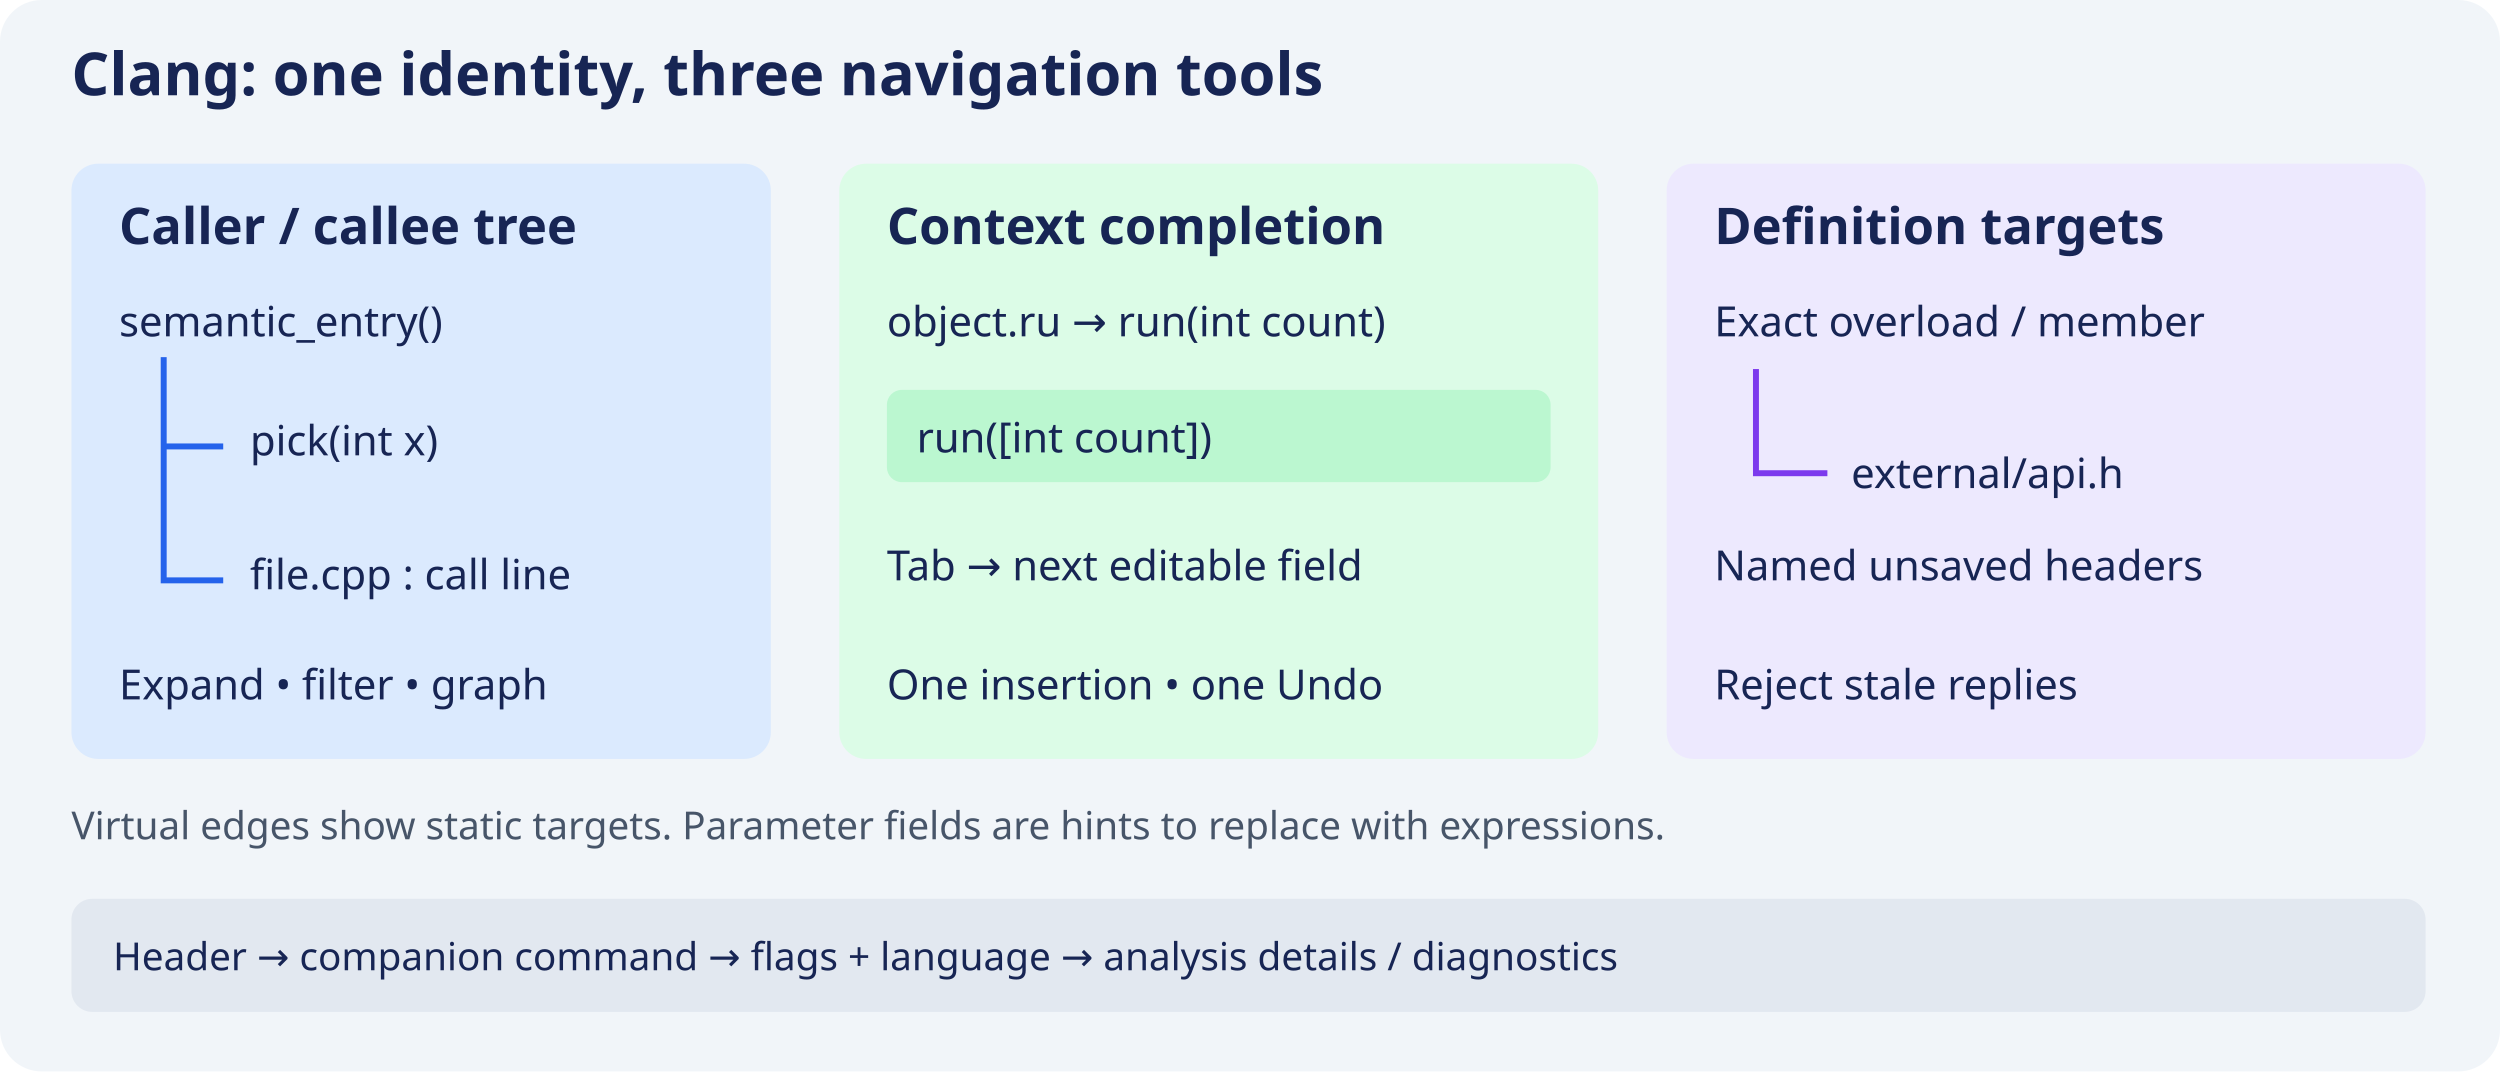
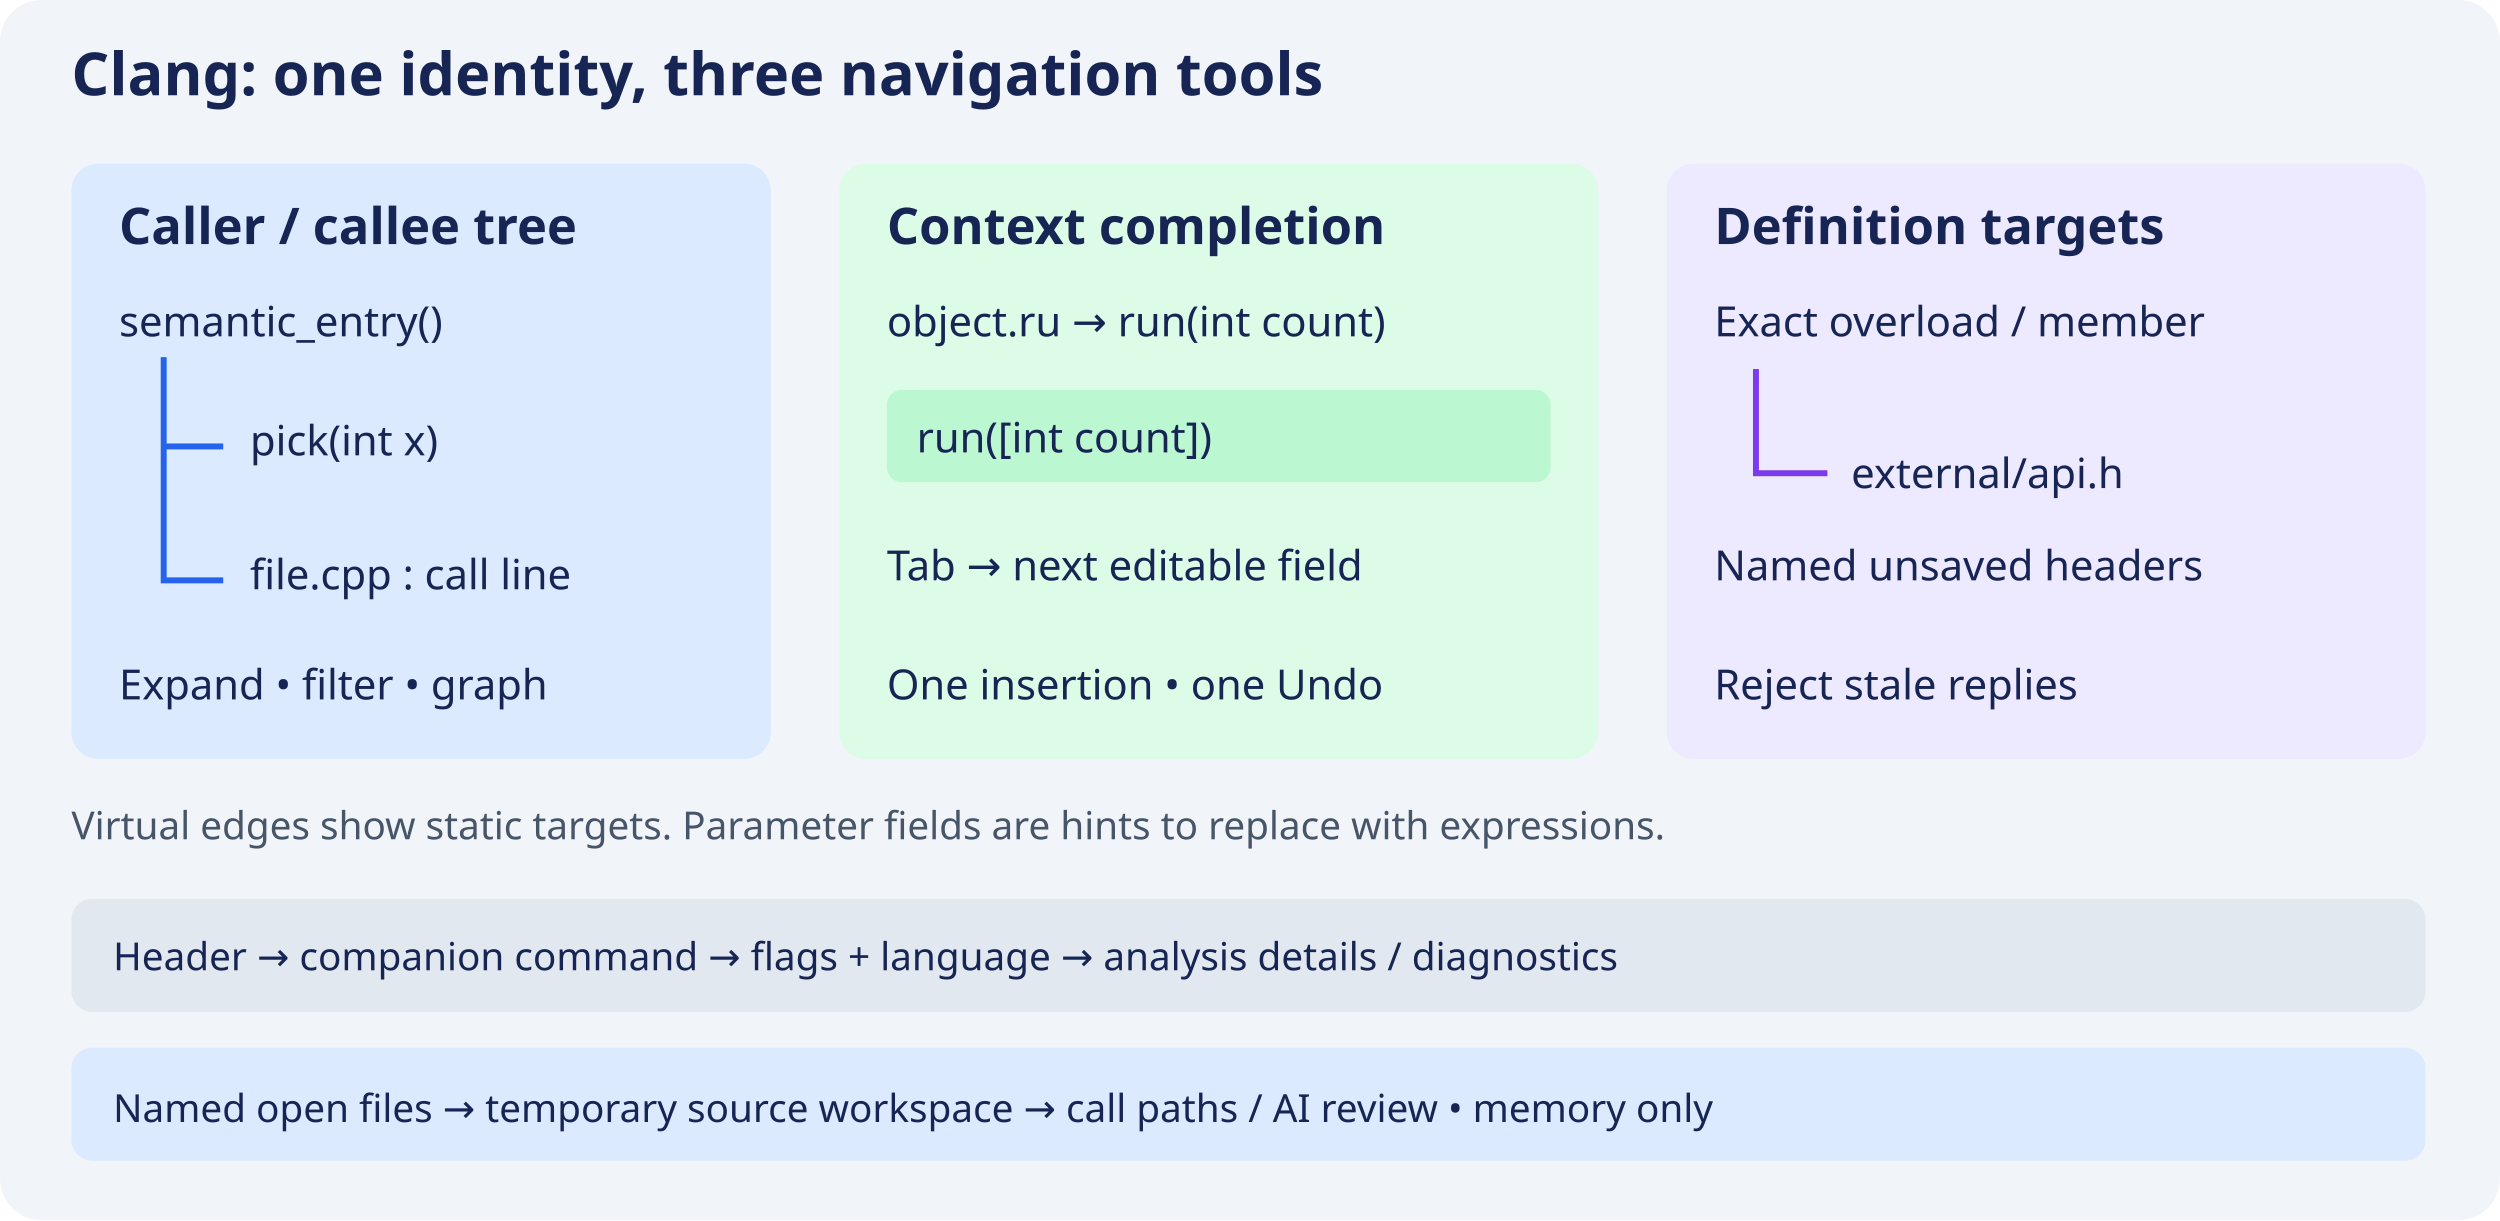
- <svg xmlns="http://www.w3.org/2000/svg" width="840" height="360" viewBox="0 0 840 360">
-   <rect width="840" height="360" rx="14" fill="#f1f5f9" />
+ <svg xmlns="http://www.w3.org/2000/svg" width="840" height="410" viewBox="0 0 840 410">
+   <rect width="840" height="410" rx="14" fill="#f1f5f9" />
  <g font-family="sans-serif" fill="#172554">
    <text x="24" y="32" font-size="20" font-weight="bold">Clang: one identity, three navigation tools</text>
    <rect x="24" y="55" width="235" height="200" rx="9" fill="#dbeafe" />
    <text x="40" y="82" font-size="17" font-weight="bold">Caller / callee tree</text>
    <g font-size="14">
      <text x="40" y="113">semantic_entry()</text>
      <path d="M55 120v30h20m-20 0v45h20" fill="none" stroke="#2563eb" stroke-width="2" />
      <text x="84" y="153">pick(int x)</text>
      <text x="84" y="198">file.cpp : call line</text>
      <text x="40" y="235">Expand • filter • graph</text>
    </g>
    <rect x="282" y="55" width="255" height="200" rx="9" fill="#dcfce7" />
    <text x="298" y="82" font-size="17" font-weight="bold">Context completion</text>
    <g font-size="14">
      <text x="298" y="113">object.ru → run(int count)</text>
      <rect x="298" y="131" width="223" height="31" rx="5" fill="#bbf7d0" />
      <text x="308" y="152">run([int count])</text>
      <text x="298" y="195">Tab → next editable field</text>
      <text x="298" y="235">One insertion • one Undo</text>
    </g>
    <rect x="560" y="55" width="255" height="200" rx="9" fill="#ede9fe" />
    <text x="576" y="82" font-size="17" font-weight="bold">Definition targets</text>
    <g font-size="14">
      <text x="576" y="113">Exact overload / member</text>
      <path d="M590 124v35h24" fill="none" stroke="#7c3aed" stroke-width="2" />
      <text x="622" y="164">external/api.h</text>
      <text x="576" y="195">Named unsaved headers</text>
      <text x="576" y="235">Reject stale replies</text>
    </g>
    <text x="24" y="282" font-size="13" fill="#475569">Virtual edges show static targets. Parameter fields are hints to replace with expressions.</text>
    <rect x="24" y="302" width="791" height="38" rx="7" fill="#e2e8f0" />
    <text x="38" y="326" font-size="13">Header → companion command → flags + language → analysis details / diagnostics</text>
+     <rect x="24" y="352" width="791" height="38" rx="7" fill="#dbeafe" />
+     <text x="38" y="377" font-size="13">Named open files → temporary source workspace → call paths / AI review • memory only</text>
  </g>
</svg>
